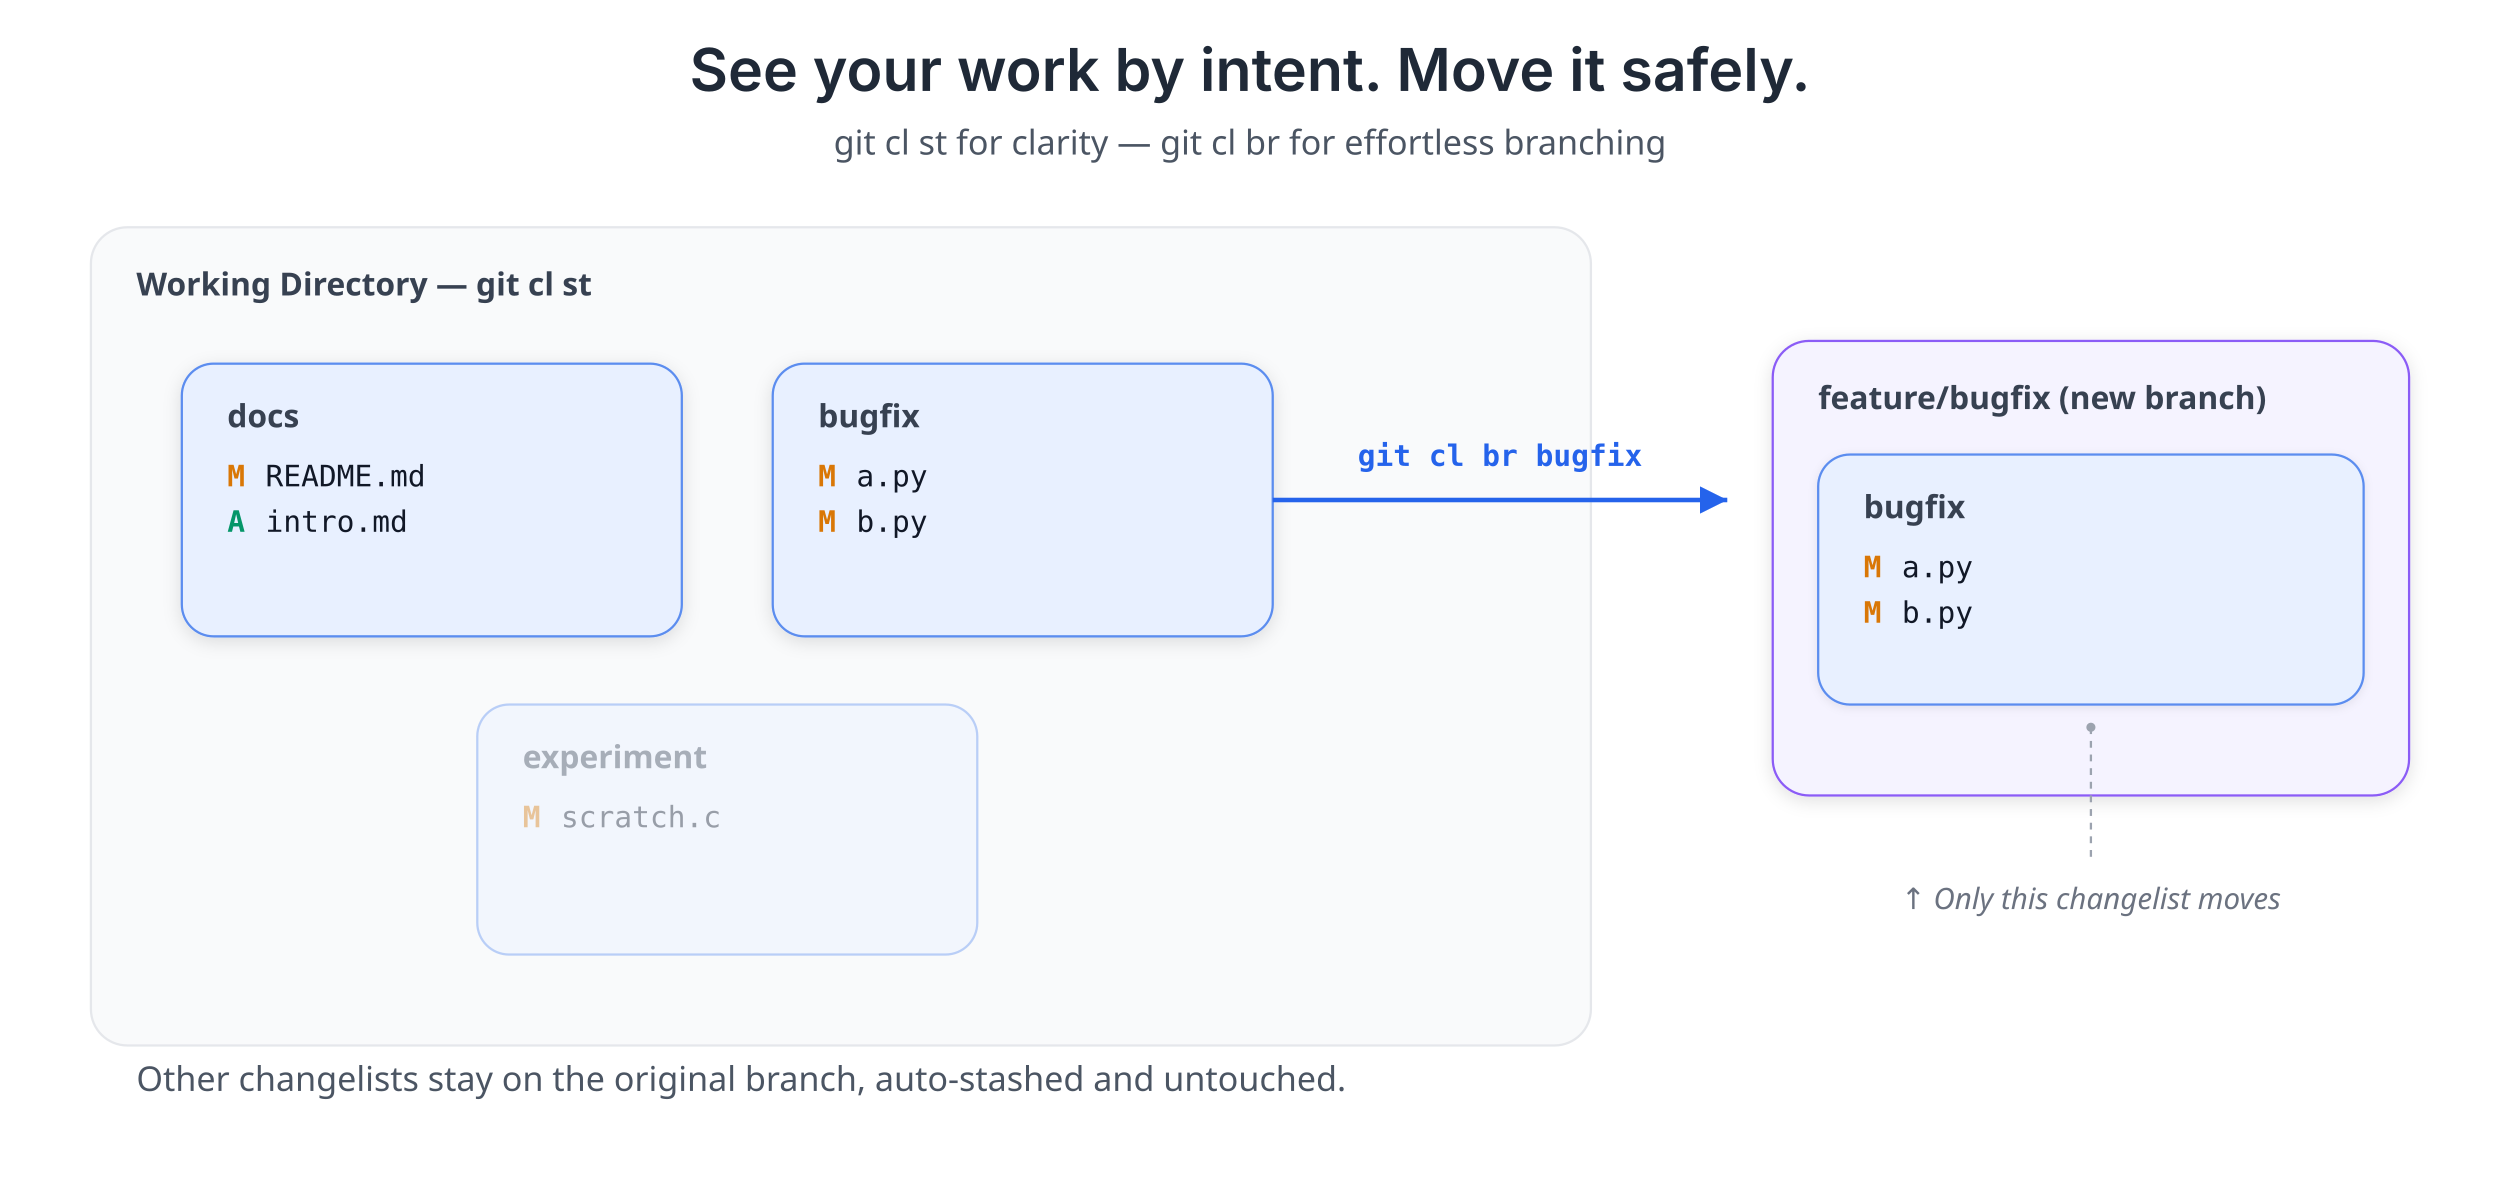
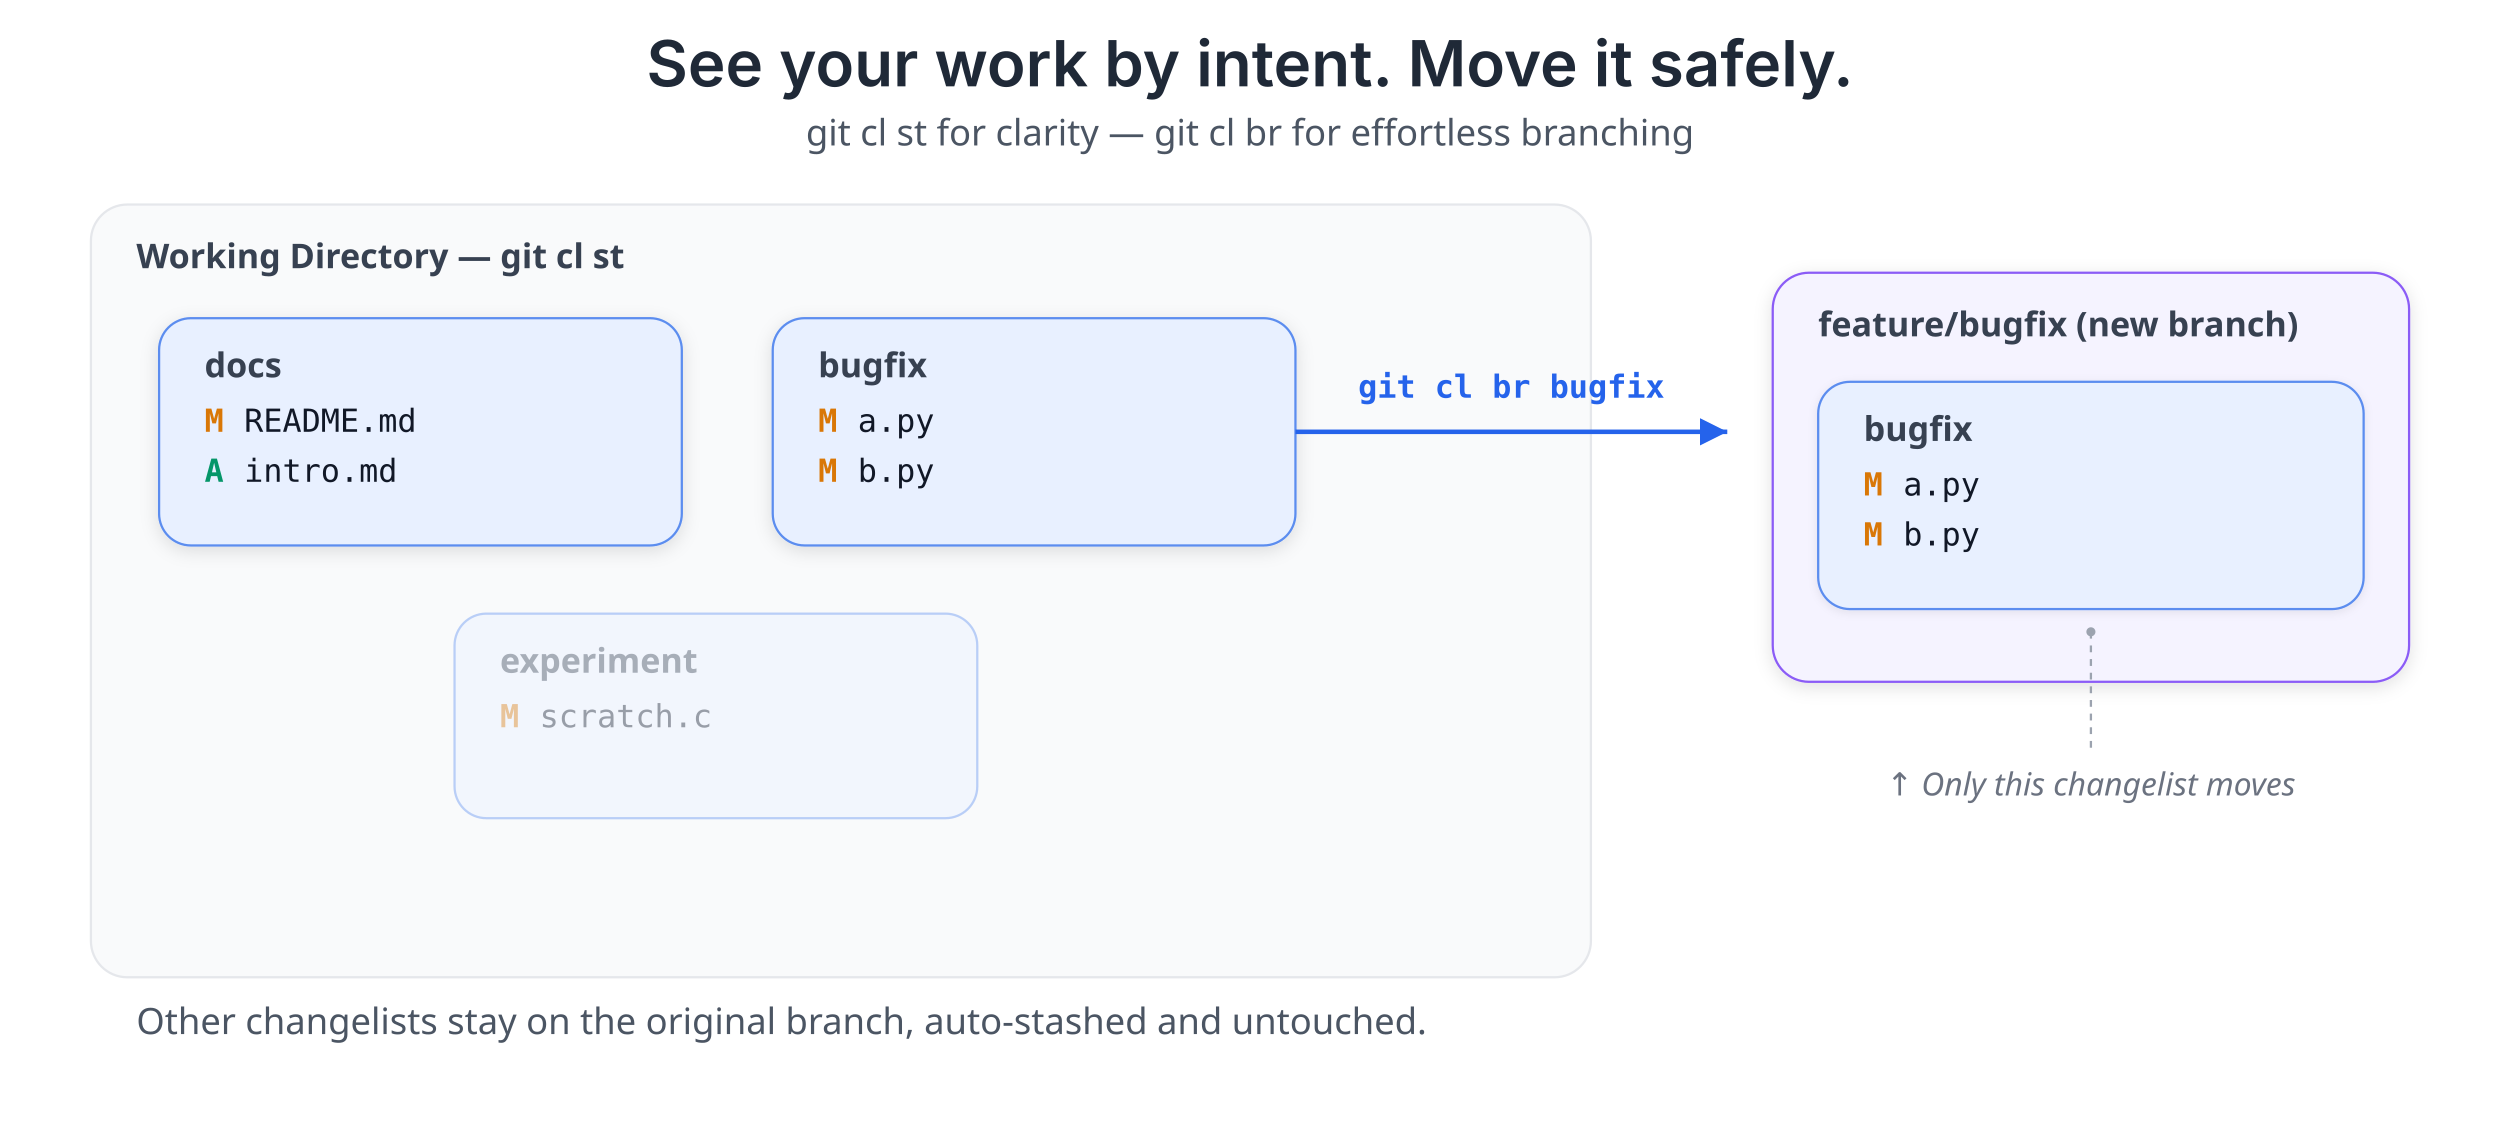
- <svg xmlns="http://www.w3.org/2000/svg" viewBox="0 0 1100 520" width="1100" height="520">
+ <svg xmlns="http://www.w3.org/2000/svg" viewBox="0 0 1100 500" width="1100" height="500">
  <style>
    .title {
      font-family: system-ui, -apple-system, BlinkMacSystemFont, "Segoe UI", sans-serif;
-       font-size: 26px;
+       font-size: 28px;
      font-weight: 600;
      fill: #1f2937;
    }

    .subtitle {
      font-family: system-ui, sans-serif;
-       font-size: 15px;
+       font-size: 16px;
      fill: #4b5563;
    }

    .label {
      font-family: system-ui, sans-serif;
-       font-size: 14px;
+       font-size: 15px;
      fill: #374151;
      font-weight: 600;
    }

    .file {
      font-family: ui-monospace, SFMono-Regular, Menlo, Consolas, monospace;
-       font-size: 13px;
+       font-size: 14px;
      fill: #111827;
    }

    .status-m {
      font-family: ui-monospace, SFMono-Regular, Menlo, Consolas, monospace;
-       font-size: 13px;
+       font-size: 14px;
      fill: #d97706;
      font-weight: 600;
    }

    .status-a {
      font-family: ui-monospace, SFMono-Regular, Menlo, Consolas, monospace;
-       font-size: 13px;
+       font-size: 14px;
      fill: #059669;
      font-weight: 600;
    }

    .cmd {
      font-family: ui-monospace, SFMono-Regular, Menlo, Consolas, monospace;
-       font-size: 13px;
+       font-size: 14px;
      fill: #2563eb;
      font-weight: 600;
    }

    .annotation {
      font-family: system-ui, sans-serif;
-       font-size: 13px;
+       font-size: 14px;
      fill: #6b7280;
      font-style: italic;
    }

    .muted {
      opacity: 0.4;
    }
  </style>
  <defs>
    <filter id="shadow" x="-20%" y="-20%" width="140%" height="140%">
      <feDropShadow dx="0" dy="2" stdDeviation="4" flood-color="#000" flood-opacity="0.12" />
    </filter>
    <filter id="shadow-light" x="-20%" y="-20%" width="140%" height="140%">
      <feDropShadow dx="0" dy="1" stdDeviation="2" flood-color="#000" flood-opacity="0.08" />
    </filter>
  </defs>
-   <text x="550" y="40" text-anchor="middle" class="title">
+   <text x="550" y="38" text-anchor="middle" class="title">
    See your work by intent. Move it safely.
  </text>
-   <text x="550" y="68" text-anchor="middle" class="subtitle">
+   <text x="550" y="64" text-anchor="middle" class="subtitle">
    git cl st for clarity — git cl br for effortless branching
  </text>
-   <rect x="40" y="100" width="660" height="360" rx="16" fill="#f9fafb" stroke="#e5e7eb" />
-   <text x="60" y="130" class="label">
+   <rect x="40" y="90" width="660" height="340" rx="16" fill="#f9fafb" stroke="#e5e7eb" />
+   <text x="60" y="118" class="label">
    Working Directory — git cl st
  </text>
-   <rect x="80" y="160" width="220" height="120" rx="14" fill="#e8f0ff" stroke="#5b8def" filter="url(#shadow)" />
-   <text x="100" y="188" class="label">docs</text>
-   <text x="100" y="214">
+   <rect x="70" y="140" width="230" height="100" rx="14" fill="#e8f0ff" stroke="#5b8def" filter="url(#shadow)" />
+   <text x="90" y="166" class="label">docs</text>
+   <text x="90" y="190">
    <tspan class="status-m">M</tspan>
    <tspan class="file" dx="6">README.md</tspan>
  </text>
-   <text x="100" y="234">
+   <text x="90" y="212">
    <tspan class="status-a">A</tspan>
    <tspan class="file" dx="6">intro.md</tspan>
  </text>
-   <rect x="340" y="160" width="220" height="120" rx="14" fill="#e8f0ff" stroke="#5b8def" filter="url(#shadow)" />
-   <text x="360" y="188" class="label">bugfix</text>
-   <text x="360" y="214">
+   <rect x="340" y="140" width="230" height="100" rx="14" fill="#e8f0ff" stroke="#5b8def" filter="url(#shadow)" />
+   <text x="360" y="166" class="label">bugfix</text>
+   <text x="360" y="190">
    <tspan class="status-m">M</tspan>
    <tspan class="file" dx="6">a.py</tspan>
  </text>
-   <text x="360" y="234">
+   <text x="360" y="212">
    <tspan class="status-m">M</tspan>
    <tspan class="file" dx="6">b.py</tspan>
  </text>
-   <rect x="210" y="310" width="220" height="110" rx="14" fill="#e8f0ff" stroke="#5b8def" class="muted" />
-   <text x="230" y="338" class="label muted">experiment</text>
-   <text x="230" y="364" class="muted">
+   <rect x="200" y="270" width="230" height="90" rx="14" fill="#e8f0ff" stroke="#5b8def" class="muted" />
+   <text x="220" y="296" class="label muted">experiment</text>
+   <text x="220" y="320" class="muted">
    <tspan class="status-m">M</tspan>
    <tspan class="file" dx="6">scratch.c</tspan>
  </text>
-   <line x1="560" y1="220" x2="760" y2="220" stroke="#2563eb" stroke-width="2" />
-   <polygon points="760,220 748,214 748,226" fill="#2563eb" />
-   <text x="660" y="205" text-anchor="middle" class="cmd">
+   <line x1="570" y1="190" x2="760" y2="190" stroke="#2563eb" stroke-width="2" />
+   <polygon points="760,190 748,184 748,196" fill="#2563eb" />
+   <text x="665" y="175" text-anchor="middle" class="cmd">
    git cl br bugfix
  </text>
-   <rect x="780" y="150" width="280" height="200" rx="16" fill="#f5f3ff" stroke="#8b5cf6" filter="url(#shadow)" />
-   <text x="800" y="180" class="label">
+   <rect x="780" y="120" width="280" height="180" rx="16" fill="#f5f3ff" stroke="#8b5cf6" filter="url(#shadow)" />
+   <text x="800" y="148" class="label">
    feature/bugfix (new branch)
  </text>
-   <rect x="800" y="200" width="240" height="110" rx="14" fill="#e8f0ff" stroke="#5b8def" filter="url(#shadow-light)" />
-   <text x="820" y="228" class="label">bugfix</text>
-   <text x="820" y="254">
+   <rect x="800" y="168" width="240" height="100" rx="14" fill="#e8f0ff" stroke="#5b8def" filter="url(#shadow-light)" />
+   <text x="820" y="194" class="label">bugfix</text>
+   <text x="820" y="218">
    <tspan class="status-m">M</tspan>
    <tspan class="file" dx="6">a.py</tspan>
  </text>
-   <text x="820" y="274">
+   <text x="820" y="240">
    <tspan class="status-m">M</tspan>
    <tspan class="file" dx="6">b.py</tspan>
  </text>
-   <path d="M 920 320 Q 920 360 920 380" stroke="#9ca3af" stroke-width="1" stroke-dasharray="3,3" fill="none" />
-   <circle cx="920" cy="320" r="2" fill="#9ca3af" />
-   <text x="920" y="400" text-anchor="middle" class="annotation">
+   <path d="M 920 278 Q 920 310 920 330" stroke="#9ca3af" stroke-width="1" stroke-dasharray="3,3" fill="none" />
+   <circle cx="920" cy="278" r="2" fill="#9ca3af" />
+   <text x="920" y="350" text-anchor="middle" class="annotation">
    ↑ Only this changelist moves
  </text>
-   <text x="60" y="480" class="subtitle">
+   <text x="60" y="455" class="subtitle">
    Other changelists stay on the original branch, auto-stashed and untouched.
  </text>
</svg>
